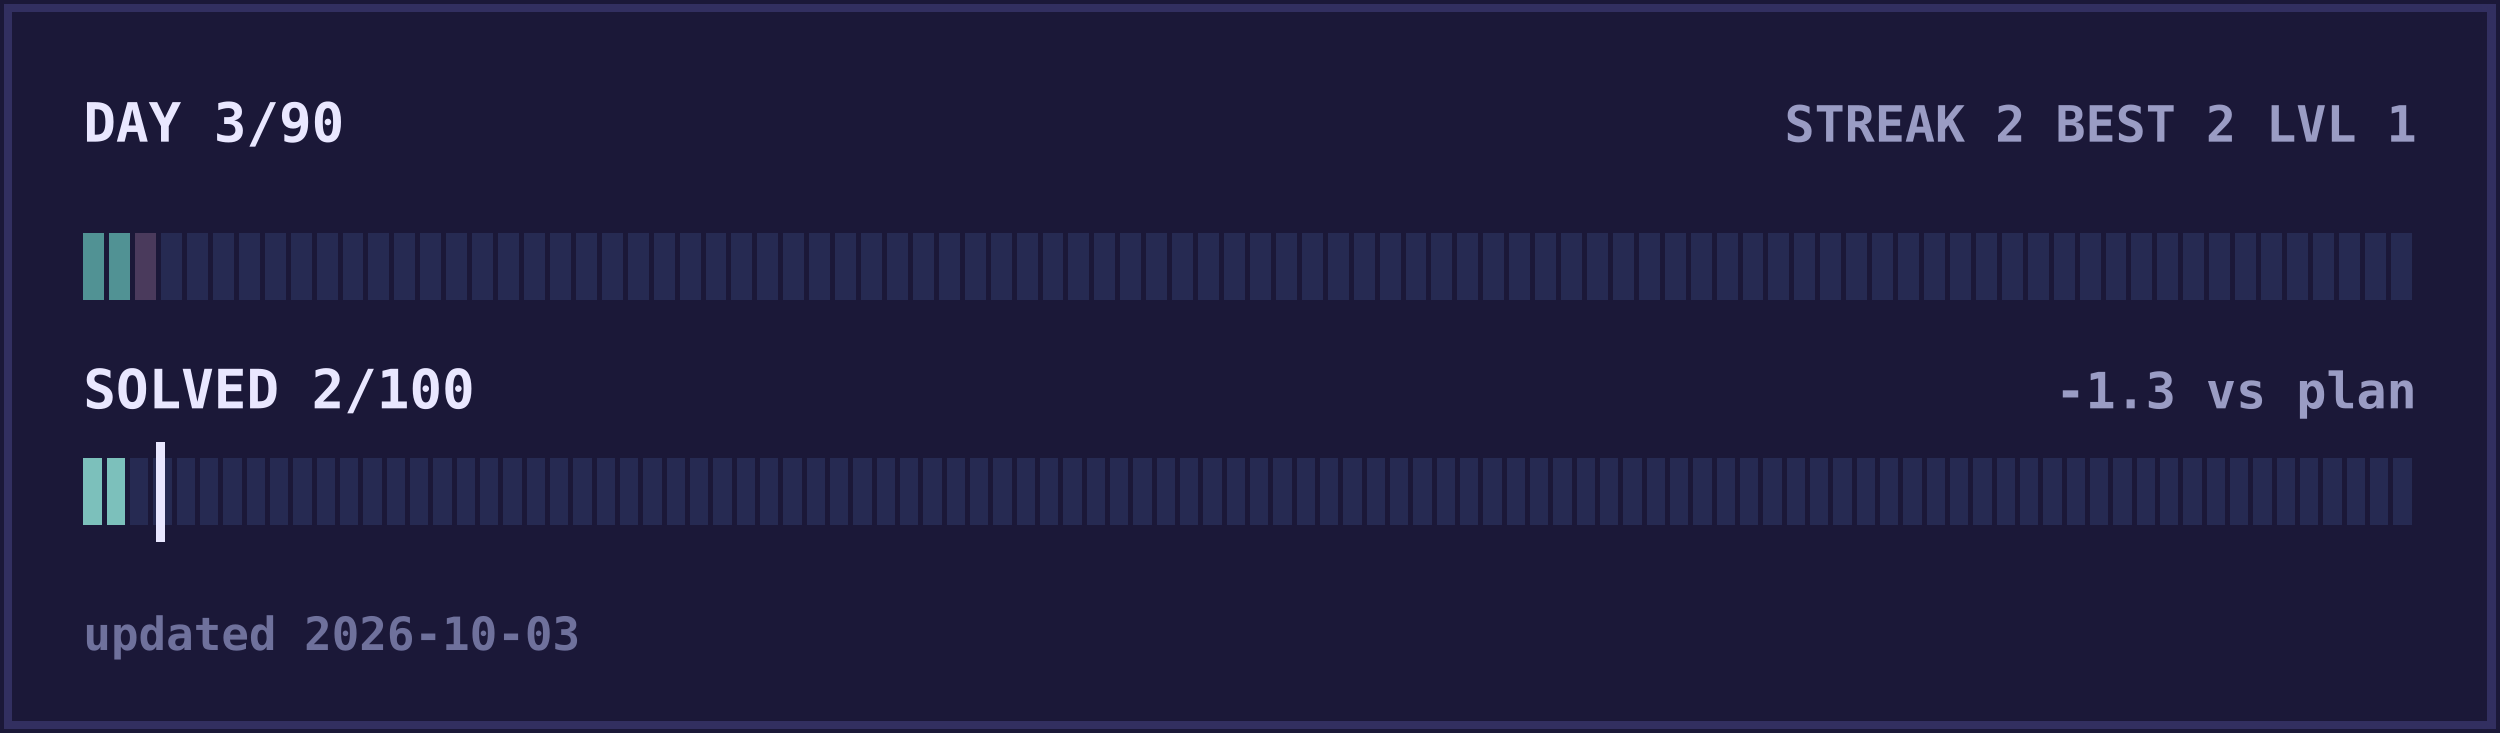
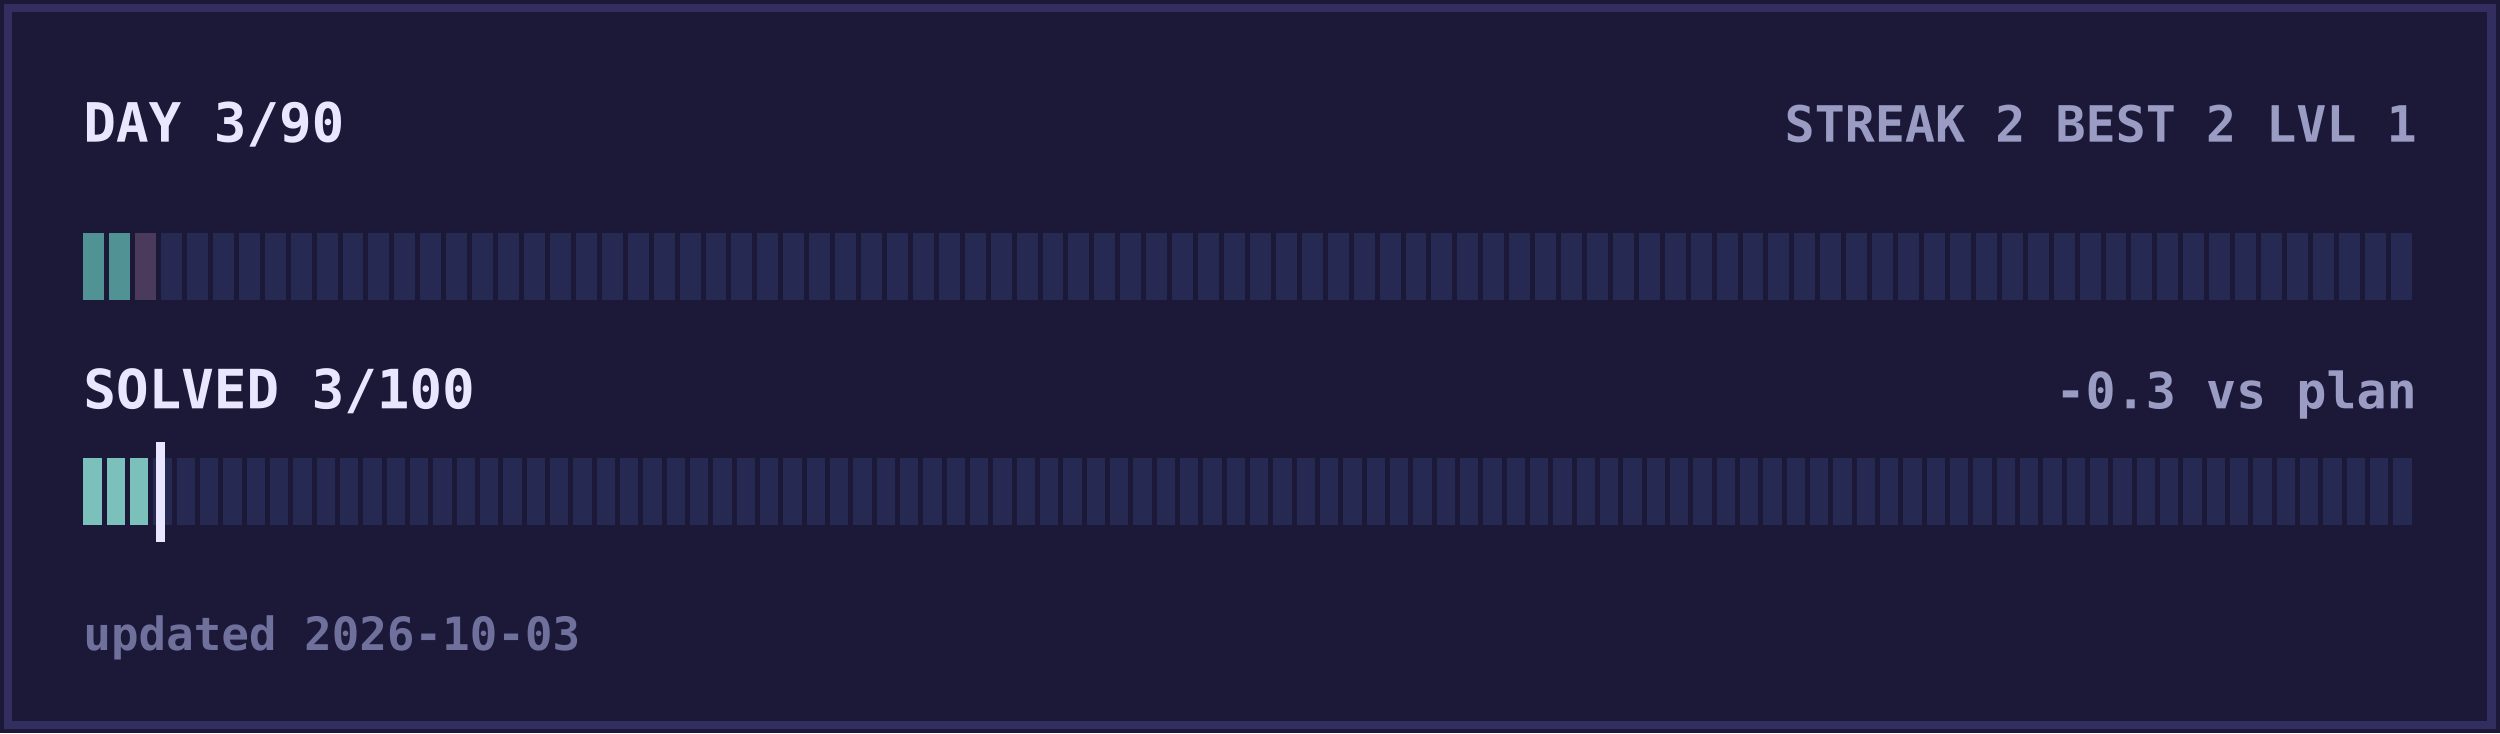
<svg xmlns="http://www.w3.org/2000/svg" width="600" height="176" viewBox="0 0 600 176" shape-rendering="crispEdges">
  <rect width="600" height="176" fill="#1b1838" />
  <rect x="2" y="2" width="596" height="172" fill="none" stroke="#322f60" stroke-width="2" />
  <text x="20" y="34" fill="#e9e7ff" font-size="13" text-anchor="start" font-family="ui-monospace,Menlo,Consolas,monospace" font-weight="bold">DAY 3/90</text>
  <text x="580" y="34" fill="#9a9cc4" font-size="12" text-anchor="end" font-family="ui-monospace,Menlo,Consolas,monospace" font-weight="bold">STREAK 2  BEST 2  LVL 1</text>
  <rect x="20.00" y="56" width="5.02" height="16" fill="#519294" />
  <rect x="26.22" y="56" width="5.02" height="16" fill="#519294" />
  <rect x="32.44" y="56" width="5.02" height="16" fill="#4a3a5c" />
  <rect x="38.67" y="56" width="5.02" height="16" fill="#262a52" />
  <rect x="44.89" y="56" width="5.02" height="16" fill="#262a52" />
  <rect x="51.11" y="56" width="5.02" height="16" fill="#262a52" />
  <rect x="57.33" y="56" width="5.02" height="16" fill="#262a52" />
  <rect x="63.56" y="56" width="5.02" height="16" fill="#262a52" />
  <rect x="69.78" y="56" width="5.02" height="16" fill="#262a52" />
  <rect x="76.00" y="56" width="5.02" height="16" fill="#262a52" />
  <rect x="82.22" y="56" width="5.02" height="16" fill="#262a52" />
  <rect x="88.44" y="56" width="5.02" height="16" fill="#262a52" />
  <rect x="94.67" y="56" width="5.02" height="16" fill="#262a52" />
  <rect x="100.89" y="56" width="5.02" height="16" fill="#262a52" />
  <rect x="107.11" y="56" width="5.02" height="16" fill="#262a52" />
  <rect x="113.33" y="56" width="5.02" height="16" fill="#262a52" />
  <rect x="119.56" y="56" width="5.02" height="16" fill="#262a52" />
  <rect x="125.78" y="56" width="5.02" height="16" fill="#262a52" />
  <rect x="132.00" y="56" width="5.02" height="16" fill="#262a52" />
  <rect x="138.22" y="56" width="5.02" height="16" fill="#262a52" />
  <rect x="144.44" y="56" width="5.02" height="16" fill="#262a52" />
  <rect x="150.67" y="56" width="5.02" height="16" fill="#262a52" />
  <rect x="156.89" y="56" width="5.02" height="16" fill="#262a52" />
  <rect x="163.11" y="56" width="5.02" height="16" fill="#262a52" />
  <rect x="169.33" y="56" width="5.02" height="16" fill="#262a52" />
  <rect x="175.56" y="56" width="5.02" height="16" fill="#262a52" />
  <rect x="181.78" y="56" width="5.02" height="16" fill="#262a52" />
  <rect x="188.00" y="56" width="5.02" height="16" fill="#262a52" />
  <rect x="194.22" y="56" width="5.02" height="16" fill="#262a52" />
  <rect x="200.44" y="56" width="5.02" height="16" fill="#262a52" />
  <rect x="206.67" y="56" width="5.02" height="16" fill="#262a52" />
  <rect x="212.89" y="56" width="5.02" height="16" fill="#262a52" />
  <rect x="219.11" y="56" width="5.02" height="16" fill="#262a52" />
  <rect x="225.33" y="56" width="5.02" height="16" fill="#262a52" />
  <rect x="231.56" y="56" width="5.02" height="16" fill="#262a52" />
  <rect x="237.78" y="56" width="5.02" height="16" fill="#262a52" />
  <rect x="244.00" y="56" width="5.02" height="16" fill="#262a52" />
  <rect x="250.22" y="56" width="5.02" height="16" fill="#262a52" />
  <rect x="256.44" y="56" width="5.02" height="16" fill="#262a52" />
  <rect x="262.67" y="56" width="5.02" height="16" fill="#262a52" />
  <rect x="268.89" y="56" width="5.02" height="16" fill="#262a52" />
  <rect x="275.11" y="56" width="5.02" height="16" fill="#262a52" />
  <rect x="281.33" y="56" width="5.02" height="16" fill="#262a52" />
  <rect x="287.56" y="56" width="5.02" height="16" fill="#262a52" />
  <rect x="293.78" y="56" width="5.02" height="16" fill="#262a52" />
  <rect x="300.00" y="56" width="5.02" height="16" fill="#262a52" />
  <rect x="306.22" y="56" width="5.02" height="16" fill="#262a52" />
  <rect x="312.44" y="56" width="5.02" height="16" fill="#262a52" />
  <rect x="318.67" y="56" width="5.02" height="16" fill="#262a52" />
  <rect x="324.89" y="56" width="5.02" height="16" fill="#262a52" />
  <rect x="331.11" y="56" width="5.02" height="16" fill="#262a52" />
  <rect x="337.33" y="56" width="5.02" height="16" fill="#262a52" />
  <rect x="343.56" y="56" width="5.02" height="16" fill="#262a52" />
  <rect x="349.78" y="56" width="5.02" height="16" fill="#262a52" />
  <rect x="356.00" y="56" width="5.02" height="16" fill="#262a52" />
  <rect x="362.22" y="56" width="5.02" height="16" fill="#262a52" />
  <rect x="368.44" y="56" width="5.02" height="16" fill="#262a52" />
  <rect x="374.67" y="56" width="5.02" height="16" fill="#262a52" />
  <rect x="380.89" y="56" width="5.02" height="16" fill="#262a52" />
  <rect x="387.11" y="56" width="5.02" height="16" fill="#262a52" />
  <rect x="393.33" y="56" width="5.02" height="16" fill="#262a52" />
  <rect x="399.56" y="56" width="5.02" height="16" fill="#262a52" />
  <rect x="405.78" y="56" width="5.02" height="16" fill="#262a52" />
  <rect x="412.00" y="56" width="5.02" height="16" fill="#262a52" />
  <rect x="418.22" y="56" width="5.02" height="16" fill="#262a52" />
  <rect x="424.44" y="56" width="5.02" height="16" fill="#262a52" />
  <rect x="430.67" y="56" width="5.02" height="16" fill="#262a52" />
  <rect x="436.89" y="56" width="5.02" height="16" fill="#262a52" />
  <rect x="443.11" y="56" width="5.02" height="16" fill="#262a52" />
  <rect x="449.33" y="56" width="5.02" height="16" fill="#262a52" />
  <rect x="455.56" y="56" width="5.02" height="16" fill="#262a52" />
  <rect x="461.78" y="56" width="5.02" height="16" fill="#262a52" />
  <rect x="468.00" y="56" width="5.02" height="16" fill="#262a52" />
  <rect x="474.22" y="56" width="5.02" height="16" fill="#262a52" />
  <rect x="480.44" y="56" width="5.02" height="16" fill="#262a52" />
  <rect x="486.67" y="56" width="5.02" height="16" fill="#262a52" />
  <rect x="492.89" y="56" width="5.02" height="16" fill="#262a52" />
  <rect x="499.11" y="56" width="5.02" height="16" fill="#262a52" />
  <rect x="505.33" y="56" width="5.02" height="16" fill="#262a52" />
  <rect x="511.56" y="56" width="5.02" height="16" fill="#262a52" />
  <rect x="517.78" y="56" width="5.02" height="16" fill="#262a52" />
  <rect x="524.00" y="56" width="5.02" height="16" fill="#262a52" />
  <rect x="530.22" y="56" width="5.02" height="16" fill="#262a52" />
  <rect x="536.44" y="56" width="5.02" height="16" fill="#262a52" />
  <rect x="542.67" y="56" width="5.02" height="16" fill="#262a52" />
  <rect x="548.89" y="56" width="5.02" height="16" fill="#262a52" />
  <rect x="555.11" y="56" width="5.02" height="16" fill="#262a52" />
  <rect x="561.33" y="56" width="5.02" height="16" fill="#262a52" />
  <rect x="567.56" y="56" width="5.02" height="16" fill="#262a52" />
  <rect x="573.78" y="56" width="5.02" height="16" fill="#262a52" />
-   <text x="20" y="98" fill="#e9e7ff" font-size="13" text-anchor="start" font-family="ui-monospace,Menlo,Consolas,monospace" font-weight="bold">SOLVED 2/100</text>
-   <text x="580" y="98" fill="#9a9cc4" font-size="12" text-anchor="end" font-family="ui-monospace,Menlo,Consolas,monospace" font-weight="bold">-1.3 vs plan</text>
+   <text x="20" y="98" fill="#e9e7ff" font-size="13" text-anchor="start" font-family="ui-monospace,Menlo,Consolas,monospace" font-weight="bold">SOLVED 3/100</text>
+   <text x="580" y="98" fill="#9a9cc4" font-size="12" text-anchor="end" font-family="ui-monospace,Menlo,Consolas,monospace" font-weight="bold">-0.3 vs plan</text>
  <rect x="20.00" y="110" width="4.40" height="16" fill="#7cc0bb" />
  <rect x="25.60" y="110" width="4.40" height="16" fill="#7cc0bb" />
-   <rect x="31.20" y="110" width="4.40" height="16" fill="#262a52" />
+   <rect x="31.20" y="110" width="4.40" height="16" fill="#7cc0bb" />
  <rect x="36.80" y="110" width="4.40" height="16" fill="#262a52" />
  <rect x="42.40" y="110" width="4.40" height="16" fill="#262a52" />
  <rect x="48.00" y="110" width="4.40" height="16" fill="#262a52" />
  <rect x="53.60" y="110" width="4.40" height="16" fill="#262a52" />
  <rect x="59.20" y="110" width="4.40" height="16" fill="#262a52" />
  <rect x="64.80" y="110" width="4.40" height="16" fill="#262a52" />
  <rect x="70.40" y="110" width="4.40" height="16" fill="#262a52" />
  <rect x="76.00" y="110" width="4.40" height="16" fill="#262a52" />
  <rect x="81.60" y="110" width="4.40" height="16" fill="#262a52" />
  <rect x="87.20" y="110" width="4.40" height="16" fill="#262a52" />
  <rect x="92.80" y="110" width="4.40" height="16" fill="#262a52" />
  <rect x="98.40" y="110" width="4.40" height="16" fill="#262a52" />
  <rect x="104.00" y="110" width="4.40" height="16" fill="#262a52" />
  <rect x="109.60" y="110" width="4.40" height="16" fill="#262a52" />
  <rect x="115.20" y="110" width="4.40" height="16" fill="#262a52" />
  <rect x="120.80" y="110" width="4.40" height="16" fill="#262a52" />
  <rect x="126.40" y="110" width="4.40" height="16" fill="#262a52" />
  <rect x="132.00" y="110" width="4.40" height="16" fill="#262a52" />
  <rect x="137.60" y="110" width="4.40" height="16" fill="#262a52" />
  <rect x="143.20" y="110" width="4.40" height="16" fill="#262a52" />
  <rect x="148.80" y="110" width="4.40" height="16" fill="#262a52" />
  <rect x="154.40" y="110" width="4.40" height="16" fill="#262a52" />
  <rect x="160.00" y="110" width="4.40" height="16" fill="#262a52" />
  <rect x="165.60" y="110" width="4.40" height="16" fill="#262a52" />
  <rect x="171.20" y="110" width="4.40" height="16" fill="#262a52" />
  <rect x="176.80" y="110" width="4.40" height="16" fill="#262a52" />
  <rect x="182.40" y="110" width="4.40" height="16" fill="#262a52" />
  <rect x="188.00" y="110" width="4.40" height="16" fill="#262a52" />
  <rect x="193.60" y="110" width="4.40" height="16" fill="#262a52" />
  <rect x="199.20" y="110" width="4.40" height="16" fill="#262a52" />
  <rect x="204.80" y="110" width="4.40" height="16" fill="#262a52" />
  <rect x="210.40" y="110" width="4.40" height="16" fill="#262a52" />
  <rect x="216.00" y="110" width="4.40" height="16" fill="#262a52" />
  <rect x="221.60" y="110" width="4.40" height="16" fill="#262a52" />
  <rect x="227.20" y="110" width="4.40" height="16" fill="#262a52" />
  <rect x="232.80" y="110" width="4.40" height="16" fill="#262a52" />
  <rect x="238.40" y="110" width="4.40" height="16" fill="#262a52" />
  <rect x="244.00" y="110" width="4.40" height="16" fill="#262a52" />
  <rect x="249.60" y="110" width="4.40" height="16" fill="#262a52" />
  <rect x="255.20" y="110" width="4.40" height="16" fill="#262a52" />
  <rect x="260.80" y="110" width="4.40" height="16" fill="#262a52" />
  <rect x="266.40" y="110" width="4.40" height="16" fill="#262a52" />
  <rect x="272.00" y="110" width="4.40" height="16" fill="#262a52" />
  <rect x="277.60" y="110" width="4.40" height="16" fill="#262a52" />
  <rect x="283.20" y="110" width="4.40" height="16" fill="#262a52" />
  <rect x="288.80" y="110" width="4.40" height="16" fill="#262a52" />
  <rect x="294.40" y="110" width="4.40" height="16" fill="#262a52" />
  <rect x="300.00" y="110" width="4.40" height="16" fill="#262a52" />
  <rect x="305.60" y="110" width="4.40" height="16" fill="#262a52" />
  <rect x="311.20" y="110" width="4.40" height="16" fill="#262a52" />
  <rect x="316.80" y="110" width="4.40" height="16" fill="#262a52" />
  <rect x="322.40" y="110" width="4.40" height="16" fill="#262a52" />
  <rect x="328.00" y="110" width="4.40" height="16" fill="#262a52" />
  <rect x="333.60" y="110" width="4.40" height="16" fill="#262a52" />
  <rect x="339.20" y="110" width="4.40" height="16" fill="#262a52" />
  <rect x="344.80" y="110" width="4.40" height="16" fill="#262a52" />
  <rect x="350.40" y="110" width="4.40" height="16" fill="#262a52" />
  <rect x="356.00" y="110" width="4.40" height="16" fill="#262a52" />
  <rect x="361.60" y="110" width="4.40" height="16" fill="#262a52" />
  <rect x="367.20" y="110" width="4.40" height="16" fill="#262a52" />
  <rect x="372.80" y="110" width="4.40" height="16" fill="#262a52" />
  <rect x="378.40" y="110" width="4.40" height="16" fill="#262a52" />
  <rect x="384.00" y="110" width="4.40" height="16" fill="#262a52" />
  <rect x="389.60" y="110" width="4.40" height="16" fill="#262a52" />
  <rect x="395.20" y="110" width="4.40" height="16" fill="#262a52" />
  <rect x="400.80" y="110" width="4.40" height="16" fill="#262a52" />
  <rect x="406.40" y="110" width="4.40" height="16" fill="#262a52" />
  <rect x="412.00" y="110" width="4.40" height="16" fill="#262a52" />
  <rect x="417.60" y="110" width="4.40" height="16" fill="#262a52" />
  <rect x="423.20" y="110" width="4.40" height="16" fill="#262a52" />
  <rect x="428.80" y="110" width="4.40" height="16" fill="#262a52" />
  <rect x="434.40" y="110" width="4.40" height="16" fill="#262a52" />
  <rect x="440.00" y="110" width="4.40" height="16" fill="#262a52" />
  <rect x="445.60" y="110" width="4.40" height="16" fill="#262a52" />
  <rect x="451.20" y="110" width="4.40" height="16" fill="#262a52" />
  <rect x="456.80" y="110" width="4.40" height="16" fill="#262a52" />
  <rect x="462.40" y="110" width="4.40" height="16" fill="#262a52" />
  <rect x="468.00" y="110" width="4.40" height="16" fill="#262a52" />
  <rect x="473.60" y="110" width="4.40" height="16" fill="#262a52" />
  <rect x="479.20" y="110" width="4.40" height="16" fill="#262a52" />
  <rect x="484.80" y="110" width="4.40" height="16" fill="#262a52" />
  <rect x="490.40" y="110" width="4.40" height="16" fill="#262a52" />
  <rect x="496.00" y="110" width="4.40" height="16" fill="#262a52" />
  <rect x="501.60" y="110" width="4.40" height="16" fill="#262a52" />
  <rect x="507.20" y="110" width="4.40" height="16" fill="#262a52" />
  <rect x="512.80" y="110" width="4.40" height="16" fill="#262a52" />
  <rect x="518.40" y="110" width="4.40" height="16" fill="#262a52" />
  <rect x="524.00" y="110" width="4.40" height="16" fill="#262a52" />
  <rect x="529.60" y="110" width="4.40" height="16" fill="#262a52" />
  <rect x="535.20" y="110" width="4.40" height="16" fill="#262a52" />
  <rect x="540.80" y="110" width="4.40" height="16" fill="#262a52" />
  <rect x="546.40" y="110" width="4.40" height="16" fill="#262a52" />
  <rect x="552.00" y="110" width="4.40" height="16" fill="#262a52" />
  <rect x="557.60" y="110" width="4.40" height="16" fill="#262a52" />
  <rect x="563.20" y="110" width="4.40" height="16" fill="#262a52" />
  <rect x="568.80" y="110" width="4.40" height="16" fill="#262a52" />
  <rect x="574.40" y="110" width="4.40" height="16" fill="#262a52" />
  <rect x="37.5" y="106" width="2" height="24" fill="#e9e7ff" />
  <text x="20" y="156" fill="#6f719c" font-size="11" text-anchor="start" font-family="ui-monospace,Menlo,Consolas,monospace" font-weight="bold">updated 2026-10-03</text>
</svg>
